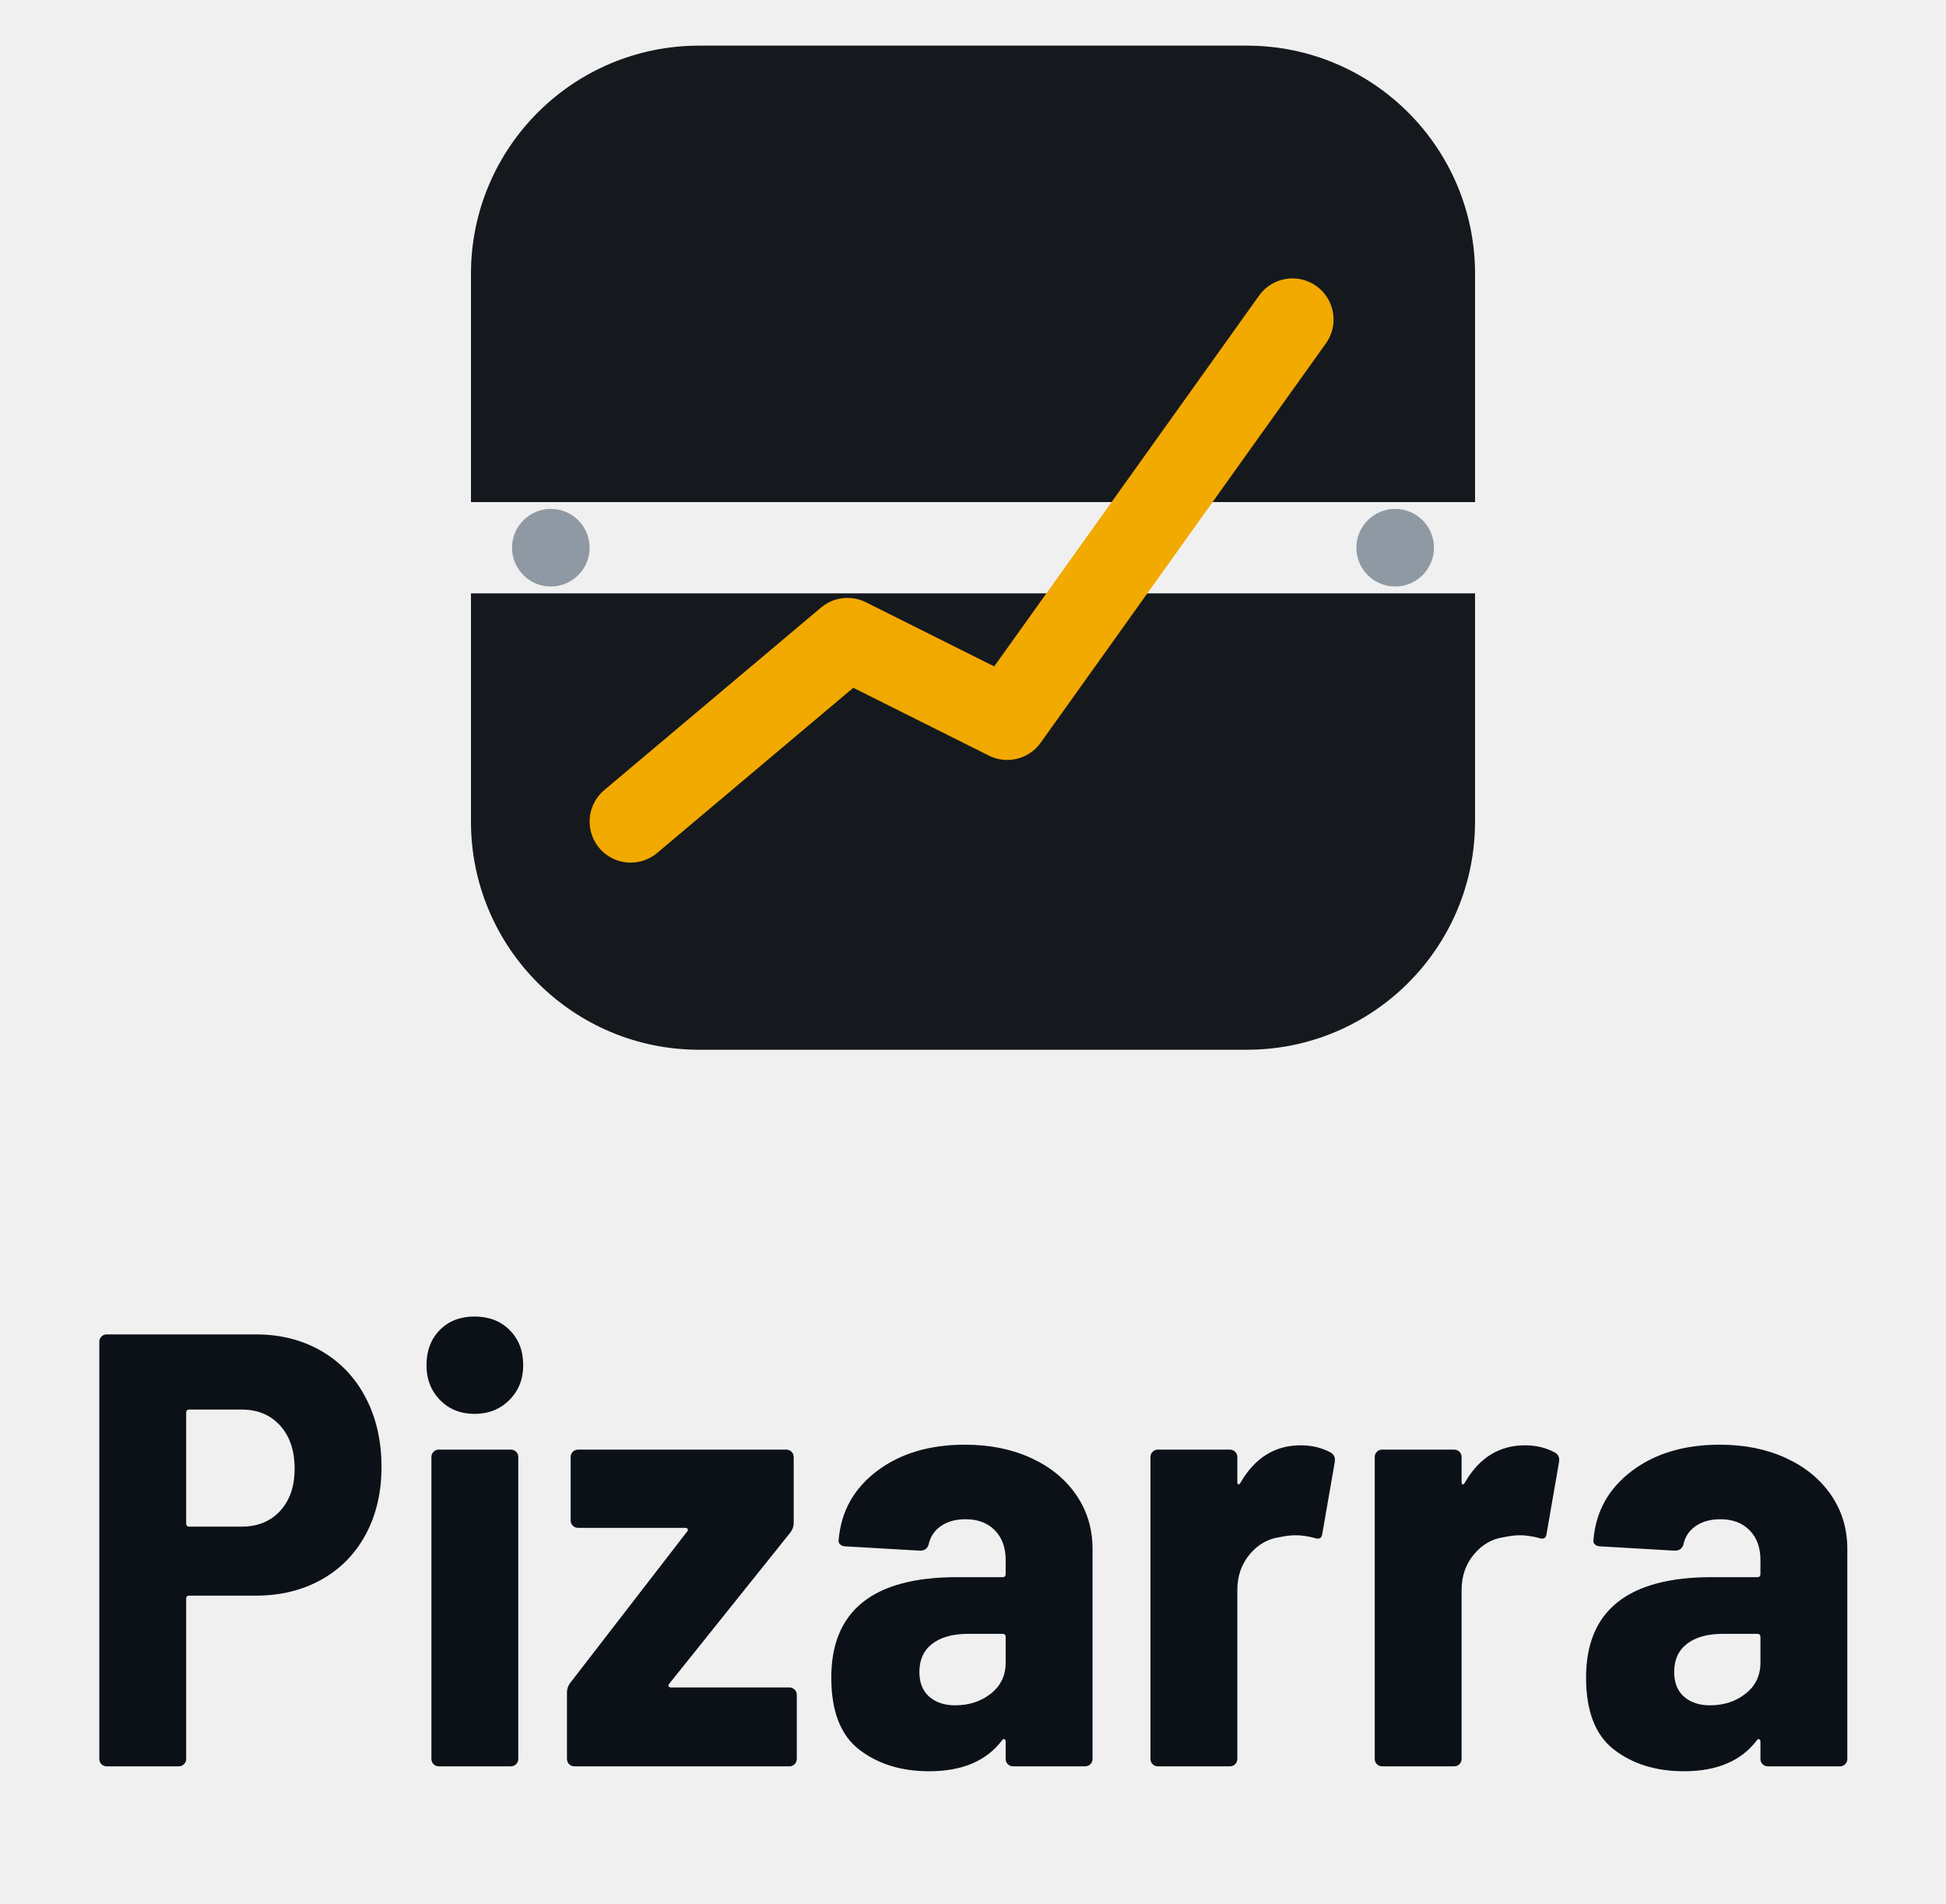
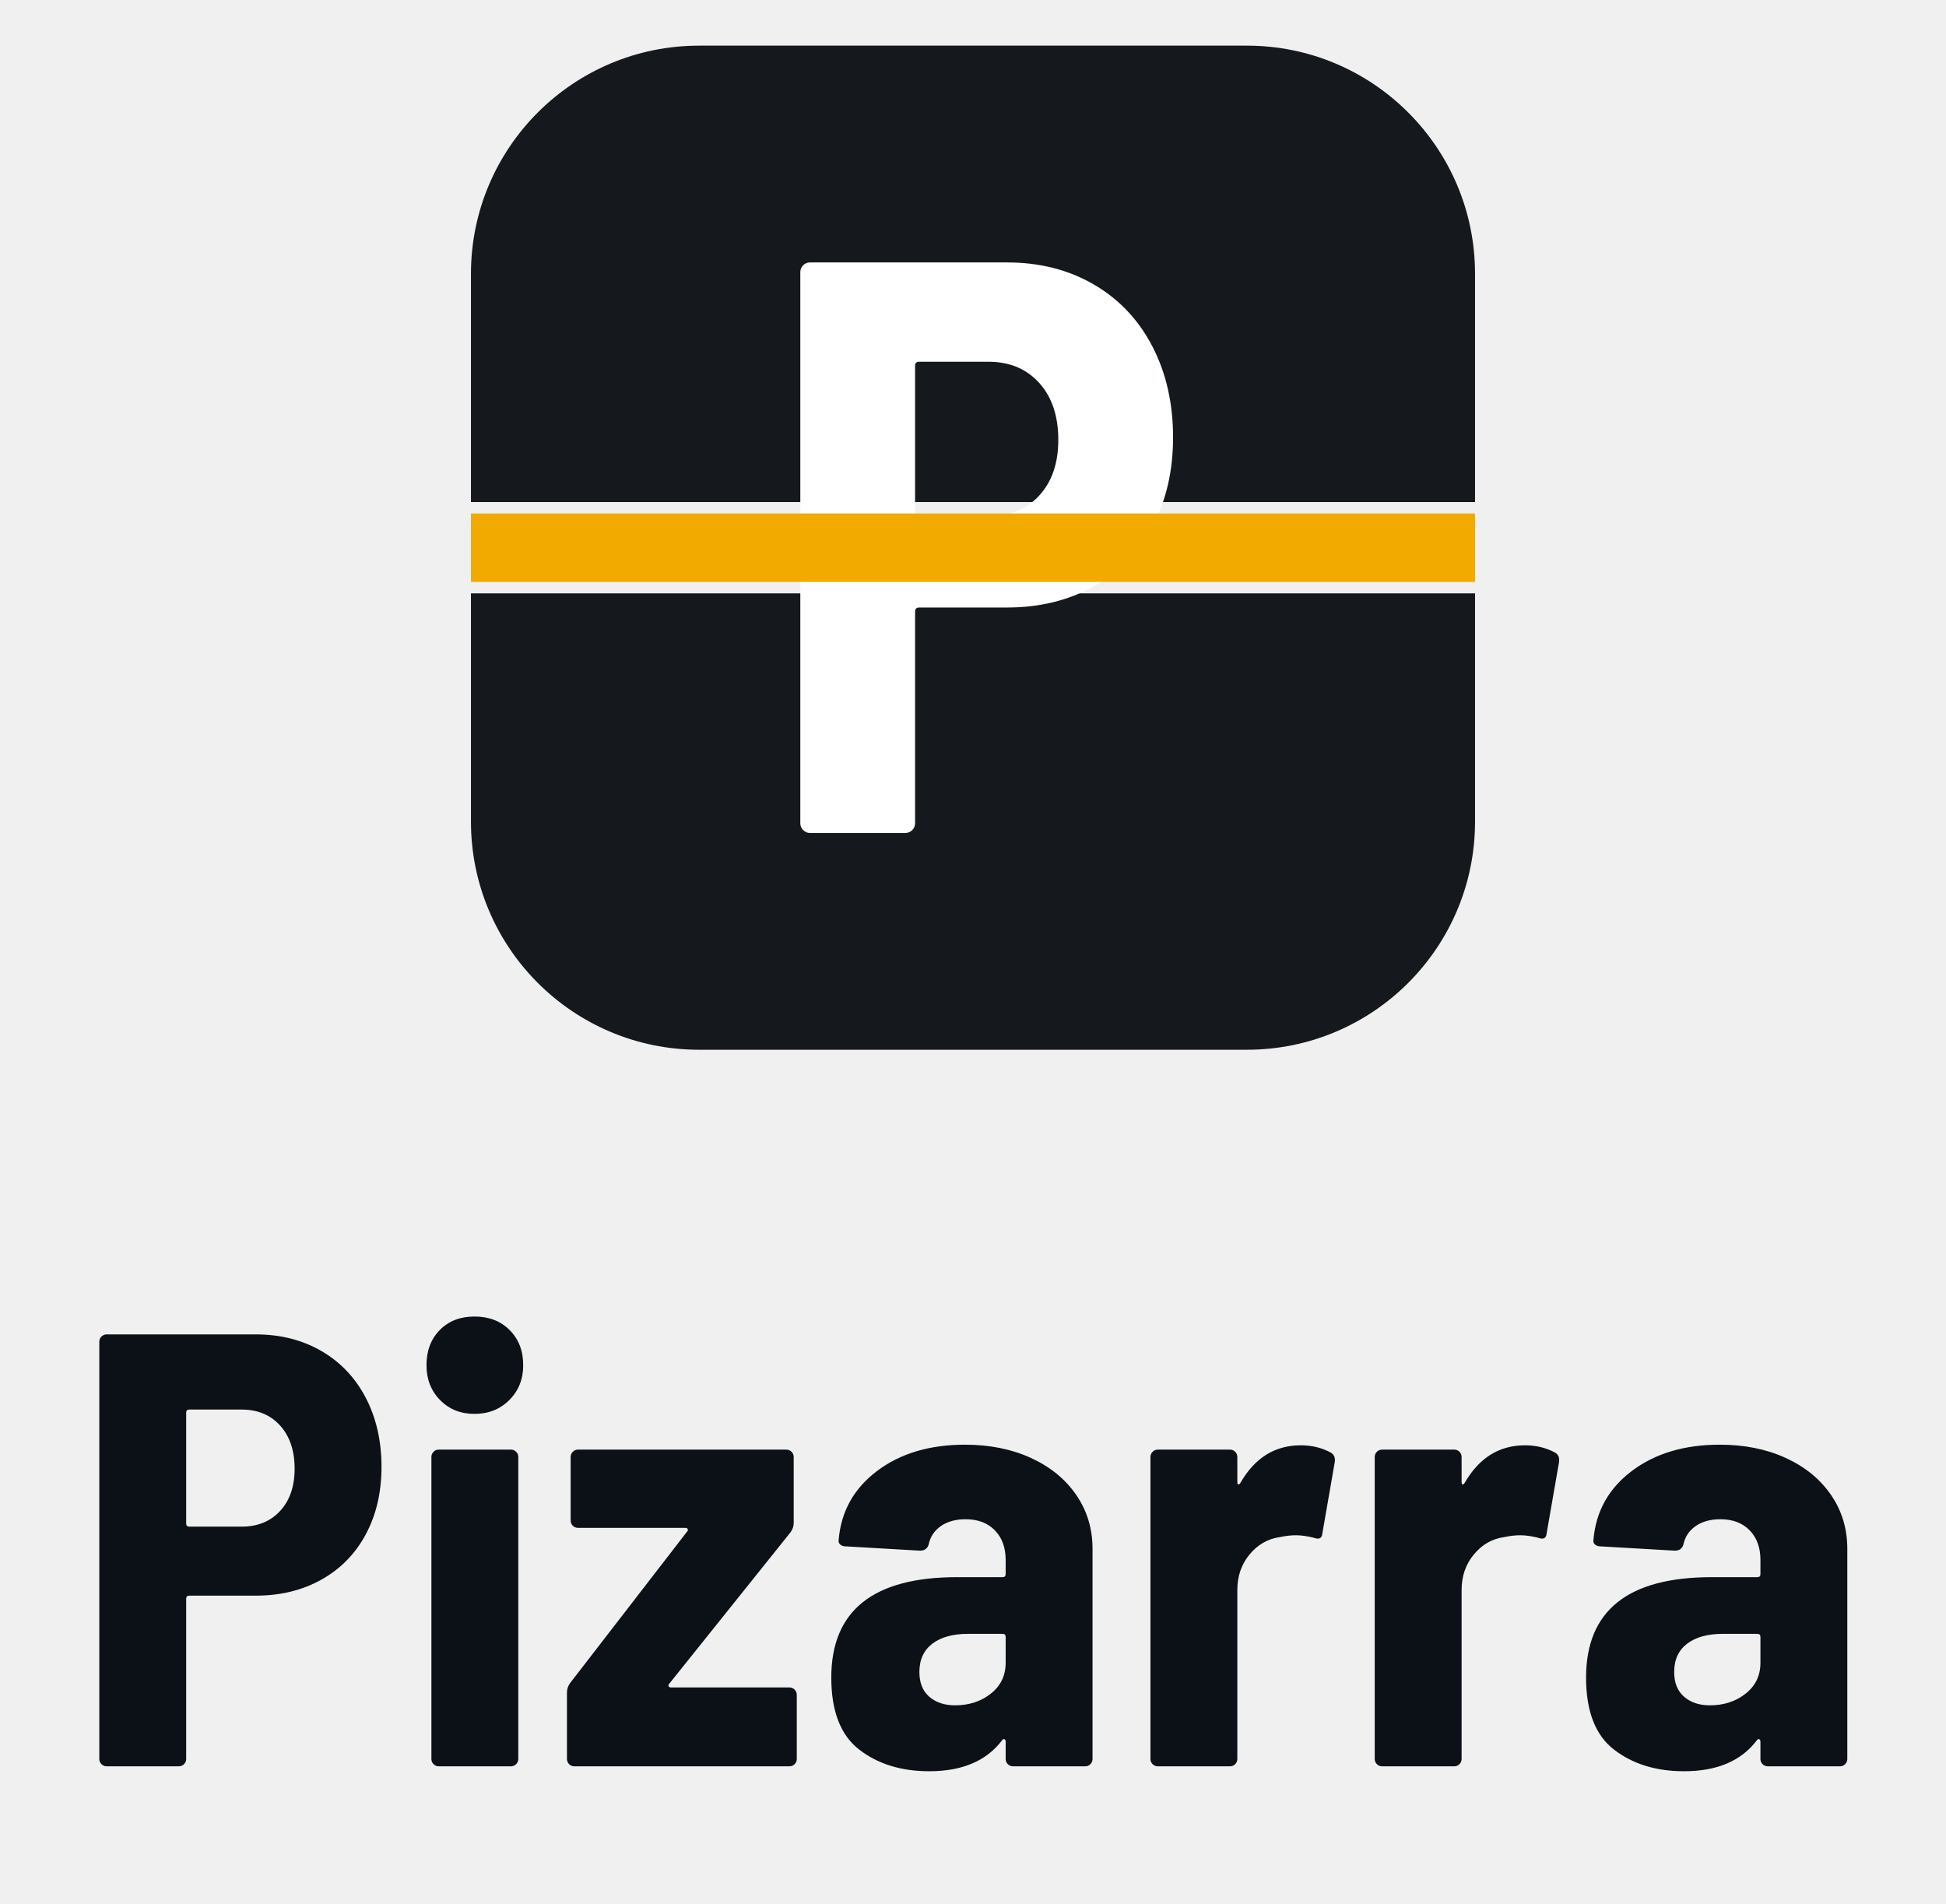
<svg xmlns="http://www.w3.org/2000/svg" viewBox="0 0 113.7 111.2" role="img" aria-label="Pizarra">
  <g transform="translate(24.85 0) scale(1.333333)">
    <path d="M2 22V12A10 10 0 0 1 12 2h24a10 10 0 0 1 10 10v10z" fill="#15191D" />
    <path d="M2 26v10a10 10 0 0 0 10 10h24a10 10 0 0 0 10-10V26z" fill="#15191D" />
-     <path d="M9 36l9.5-8 7 3.5L38 14" fill="none" stroke="#F2A900" stroke-width="3.6" stroke-linecap="round" stroke-linejoin="round" />
-     <circle cx="5.5" cy="24" r="1.7" fill="#8E99A3" />
-     <circle cx="42.5" cy="24" r="1.7" fill="#8E99A3" />
+     <path d="M32.767 19.168Q32.767 21.379 31.857 23.073Q30.948 24.767 29.29 25.694Q27.631 26.621 25.492 26.621H21.64Q21.462 26.621 21.462 26.8V36.072Q21.462 36.25 21.337 36.375Q21.212 36.5 21.034 36.5H16.861Q16.683 36.5 16.558 36.375Q16.433 36.25 16.433 36.072V11.928Q16.433 11.75 16.558 11.625Q16.683 11.5 16.861 11.5H25.492Q27.631 11.5 29.29 12.463Q30.948 13.426 31.857 15.173Q32.767 16.921 32.767 19.168ZM27.738 19.275Q27.738 17.705 26.9 16.778Q26.062 15.851 24.671 15.851H21.64Q21.462 15.851 21.462 16.029V22.449Q21.462 22.627 21.64 22.627H24.671Q26.062 22.627 26.9 21.718Q27.738 20.808 27.738 19.275Z" fill="#FFFFFF" />
+     <rect x="2" y="22.5" width="44" height="3" fill="#F2A900" />
  </g>
  <path d="M22.29 85.704Q22.29 87.936 21.372 89.646Q20.454 91.356 18.78 92.292Q17.106 93.228 14.946 93.228H11.058Q10.878 93.228 10.878 93.408V102.768Q10.878 102.948 10.752 103.074Q10.626 103.2 10.446 103.2H6.234Q6.054 103.2 5.928 103.074Q5.802 102.948 5.802 102.768V78.396Q5.802 78.216 5.928 78.09Q6.054 77.964 6.234 77.964H14.946Q17.106 77.964 18.78 78.936Q20.454 79.908 21.372 81.672Q22.29 83.436 22.29 85.704ZM17.214 85.812Q17.214 84.228 16.368 83.292Q15.522 82.356 14.118 82.356H11.058Q10.878 82.356 10.878 82.536V89.016Q10.878 89.196 11.058 89.196H14.118Q15.522 89.196 16.368 88.278Q17.214 87.36 17.214 85.812ZM24.918 79.764Q24.918 78.504 25.692 77.712Q26.466 76.92 27.726 76.92Q28.986 76.92 29.778 77.712Q30.57 78.504 30.57 79.764Q30.57 80.988 29.76 81.798Q28.95 82.608 27.726 82.608Q26.502 82.608 25.71 81.798Q24.918 80.988 24.918 79.764ZM25.206 102.768V85.128Q25.206 84.948 25.332 84.822Q25.458 84.696 25.638 84.696H29.85Q30.03 84.696 30.156 84.822Q30.282 84.948 30.282 85.128V102.768Q30.282 102.948 30.156 103.074Q30.03 103.2 29.85 103.2H25.638Q25.458 103.2 25.332 103.074Q25.206 102.948 25.206 102.768ZM33.126 102.768V98.88Q33.126 98.592 33.306 98.34L40.146 89.484Q40.218 89.412 40.182 89.34Q40.146 89.268 40.038 89.268H33.774Q33.594 89.268 33.468 89.142Q33.342 89.016 33.342 88.836V85.128Q33.342 84.948 33.468 84.822Q33.594 84.696 33.774 84.696H45.942Q46.122 84.696 46.248 84.822Q46.374 84.948 46.374 85.128V88.98Q46.374 89.268 46.194 89.52L39.102 98.376Q39.03 98.448 39.066 98.52Q39.102 98.592 39.21 98.592H46.122Q46.302 98.592 46.428 98.718Q46.554 98.844 46.554 99.024V102.768Q46.554 102.948 46.428 103.074Q46.302 103.2 46.122 103.2H33.558Q33.378 103.2 33.252 103.074Q33.126 102.948 33.126 102.768ZM63.834 90.492V102.768Q63.834 102.948 63.708 103.074Q63.582 103.2 63.402 103.2H59.19Q59.01 103.2 58.884 103.074Q58.758 102.948 58.758 102.768V101.76Q58.758 101.652 58.686 101.616Q58.614 101.58 58.542 101.688Q57.174 103.488 54.294 103.488Q51.846 103.488 50.208 102.228Q48.57 100.968 48.57 98.016Q48.57 92.148 55.914 92.148H58.578Q58.758 92.148 58.758 91.968V91.14Q58.758 90.06 58.128 89.412Q57.498 88.764 56.418 88.764Q55.554 88.764 54.978 89.16Q54.402 89.556 54.258 90.24Q54.15 90.6 53.754 90.6L49.398 90.348Q49.218 90.348 49.092 90.24Q48.966 90.132 49.002 89.952Q49.218 87.468 51.252 85.938Q53.286 84.408 56.382 84.408Q58.542 84.408 60.234 85.182Q61.926 85.956 62.88 87.342Q63.834 88.728 63.834 90.492ZM58.758 97.152V95.64Q58.758 95.46 58.578 95.46H56.562Q55.23 95.46 54.474 96.036Q53.718 96.612 53.718 97.692Q53.718 98.628 54.294 99.132Q54.87 99.636 55.806 99.636Q57.03 99.636 57.894 98.952Q58.758 98.268 58.758 97.152ZM77.766 84.876Q78.054 85.056 77.982 85.452L77.262 89.592Q77.226 90.024 76.758 89.844Q76.182 89.7 75.714 89.7Q75.282 89.7 74.778 89.808Q73.734 89.952 73.014 90.816Q72.294 91.68 72.294 92.904V102.768Q72.294 102.948 72.168 103.074Q72.042 103.2 71.862 103.2H67.65Q67.47 103.2 67.344 103.074Q67.218 102.948 67.218 102.768V85.128Q67.218 84.948 67.344 84.822Q67.47 84.696 67.65 84.696H71.862Q72.042 84.696 72.168 84.822Q72.294 84.948 72.294 85.128V86.568Q72.294 86.712 72.348 86.73Q72.402 86.748 72.474 86.64Q73.734 84.444 76.002 84.444Q76.974 84.444 77.766 84.876ZM90.87 84.876Q91.158 85.056 91.086 85.452L90.366 89.592Q90.33 90.024 89.862 89.844Q89.286 89.7 88.818 89.7Q88.386 89.7 87.882 89.808Q86.838 89.952 86.118 90.816Q85.398 91.68 85.398 92.904V102.768Q85.398 102.948 85.272 103.074Q85.146 103.2 84.966 103.2H80.754Q80.574 103.2 80.448 103.074Q80.322 102.948 80.322 102.768V85.128Q80.322 84.948 80.448 84.822Q80.574 84.696 80.754 84.696H84.966Q85.146 84.696 85.272 84.822Q85.398 84.948 85.398 85.128V86.568Q85.398 86.712 85.452 86.73Q85.506 86.748 85.578 86.64Q86.838 84.444 89.106 84.444Q90.078 84.444 90.87 84.876ZM107.934 90.492V102.768Q107.934 102.948 107.808 103.074Q107.682 103.2 107.502 103.2H103.29Q103.11 103.2 102.984 103.074Q102.858 102.948 102.858 102.768V101.76Q102.858 101.652 102.786 101.616Q102.714 101.58 102.642 101.688Q101.274 103.488 98.394 103.488Q95.946 103.488 94.308 102.228Q92.67 100.968 92.67 98.016Q92.67 92.148 100.014 92.148H102.678Q102.858 92.148 102.858 91.968V91.14Q102.858 90.06 102.228 89.412Q101.598 88.764 100.518 88.764Q99.654 88.764 99.078 89.16Q98.502 89.556 98.358 90.24Q98.25 90.6 97.854 90.6L93.498 90.348Q93.318 90.348 93.192 90.24Q93.066 90.132 93.102 89.952Q93.318 87.468 95.352 85.938Q97.386 84.408 100.482 84.408Q102.642 84.408 104.334 85.182Q106.026 85.956 106.98 87.342Q107.934 88.728 107.934 90.492ZM102.858 97.152V95.64Q102.858 95.46 102.678 95.46H100.662Q99.33 95.46 98.574 96.036Q97.818 96.612 97.818 97.692Q97.818 98.628 98.394 99.132Q98.97 99.636 99.906 99.636Q101.13 99.636 101.994 98.952Q102.858 98.268 102.858 97.152Z" fill="#0B1117" />
</svg>
